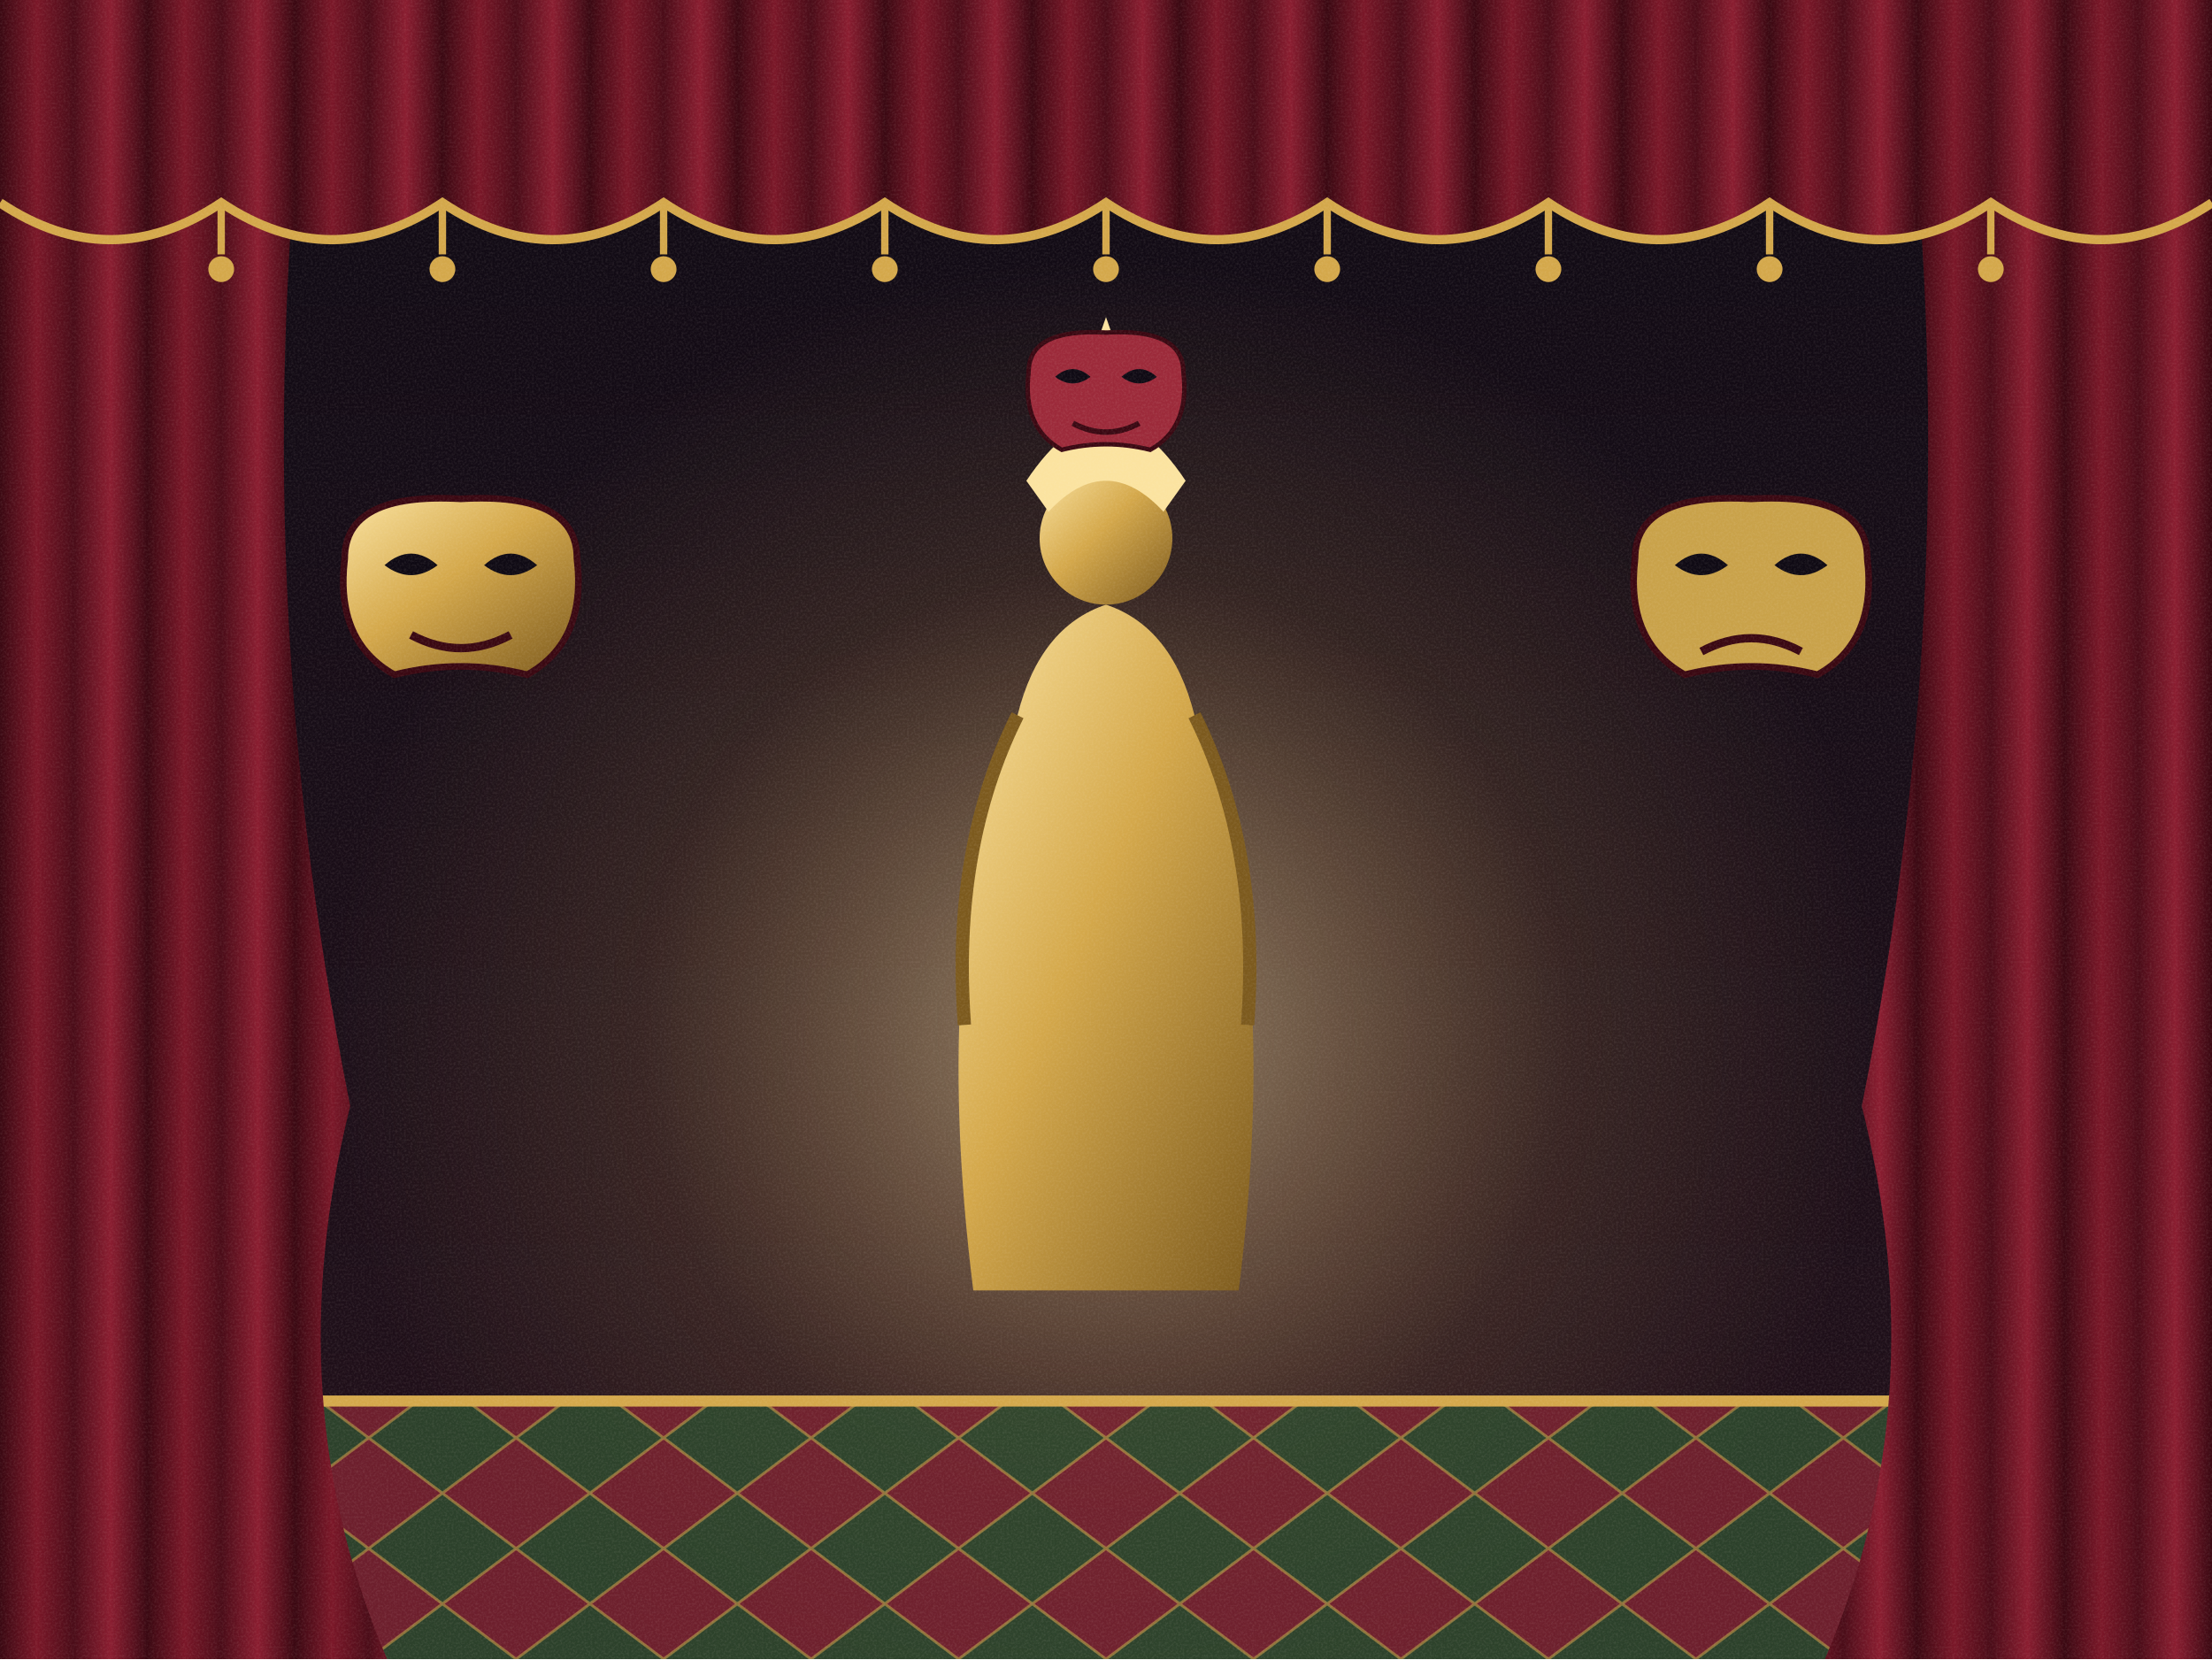
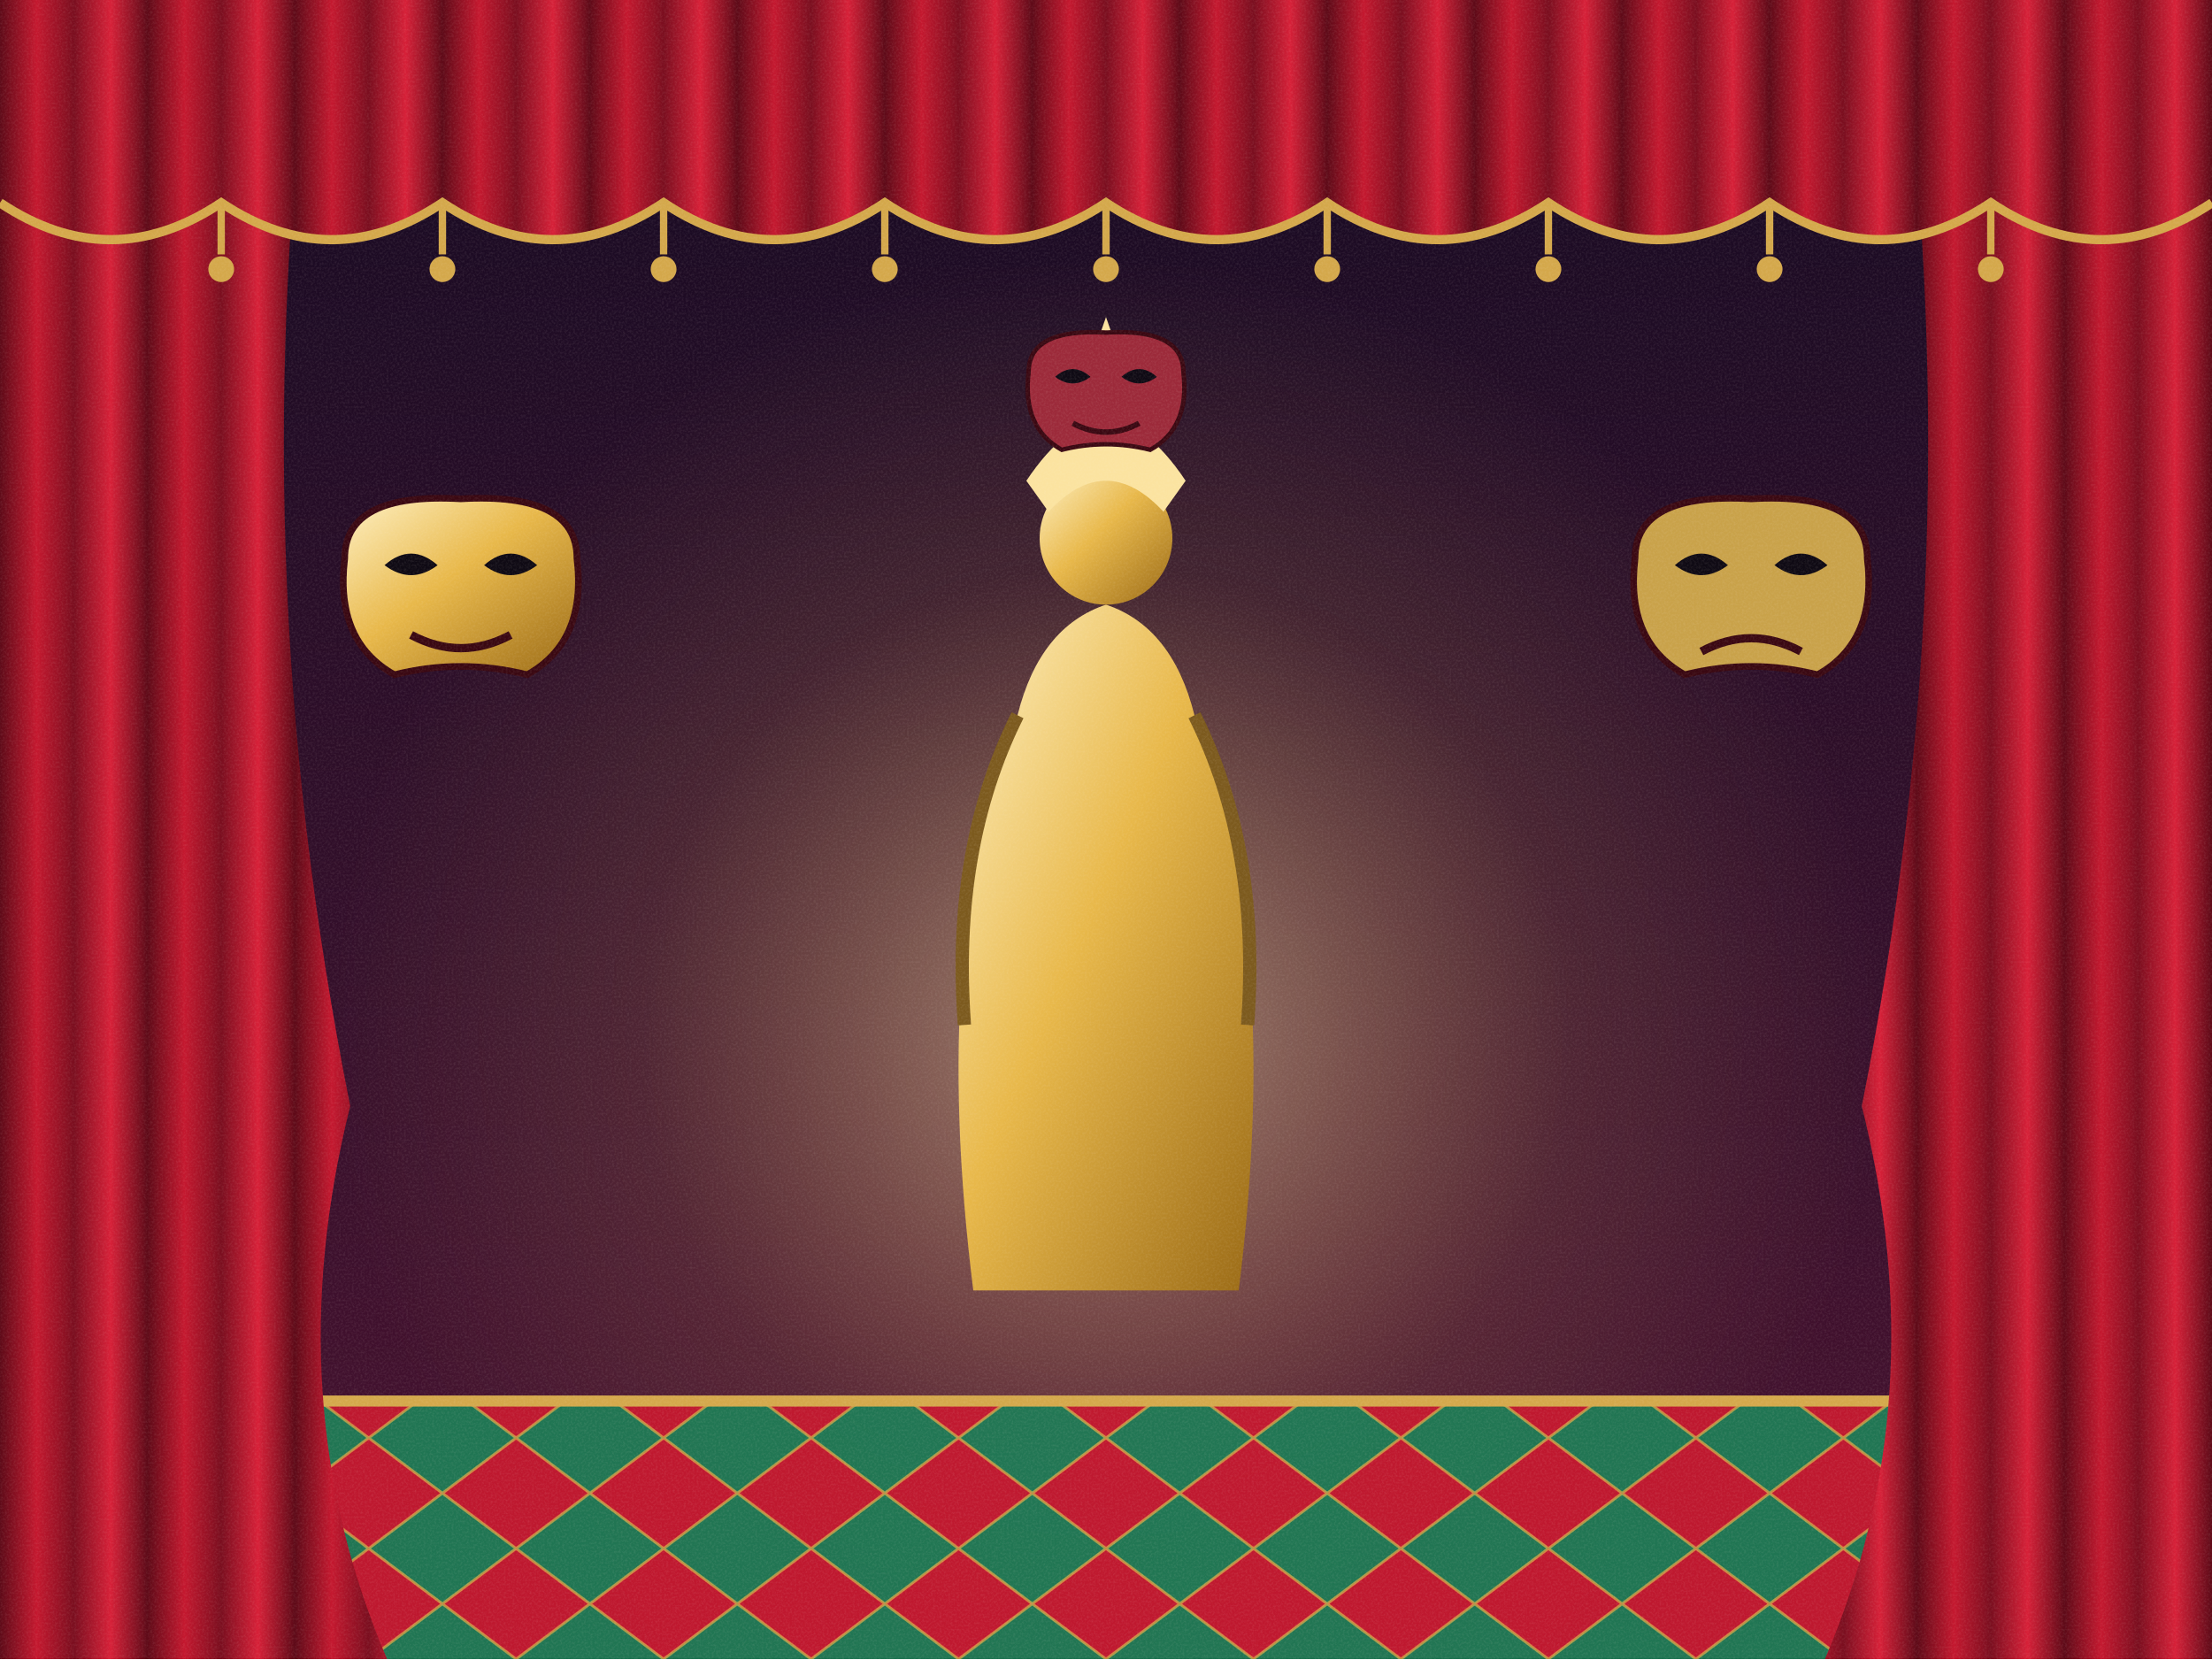
<svg xmlns="http://www.w3.org/2000/svg" viewBox="0 0 1200 900" width="1200" height="900" role="img" aria-labelledby="t d">
  <defs>
    <linearGradient id="velvet" x1="0" y1="0" x2="1" y2="0">
-       <stop offset="0" stop-color="#3A0812" />
-       <stop offset=".25" stop-color="#7A1728" />
-       <stop offset=".5" stop-color="#4A0C18" />
-       <stop offset=".75" stop-color="#8A1D30" />
-       <stop offset="1" stop-color="#3A0812" />
+       <stop offset="0" stop-color="#5E0A18" />
+       <stop offset=".25" stop-color="#C4182F" />
+       <stop offset=".5" stop-color="#7A0E1F" />
+       <stop offset=".75" stop-color="#D62038" />
+       <stop offset="1" stop-color="#5E0A18" />
    </linearGradient>
    <pattern id="fold" width="80" height="900" patternUnits="userSpaceOnUse">
      <rect width="80" height="900" fill="url(#velvet)" />
    </pattern>
    <linearGradient id="gold" x1="0" y1="0" x2="1" y2="1">
-       <stop offset="0" stop-color="#FBE3A0" />
-       <stop offset=".45" stop-color="#D4A84B" />
-       <stop offset="1" stop-color="#7C5A1E" />
+       <stop offset="0" stop-color="#FFF1C4" />
+       <stop offset=".45" stop-color="#E8B84A" />
+       <stop offset="1" stop-color="#9A6A16" />
    </linearGradient>
    <radialGradient id="spot" cx="600" cy="560" r="420" gradientUnits="userSpaceOnUse">
      <stop offset="0" stop-color="#FFE7B0" stop-opacity=".55" />
      <stop offset=".6" stop-color="#FFC56E" stop-opacity=".12" />
      <stop offset="1" stop-color="#FFC56E" stop-opacity="0" />
    </radialGradient>
    <linearGradient id="back" x1="0" y1="0" x2="0" y2="1">
-       <stop offset="0" stop-color="#0F0A14" />
-       <stop offset="1" stop-color="#22101A" />
+       <stop offset="0" stop-color="#150A22" />
+       <stop offset="1" stop-color="#4A1230" />
    </linearGradient>
    <pattern id="harl" width="80" height="60" patternUnits="userSpaceOnUse">
-       <path d="M40 0L80 30L40 60L0 30Z" fill="#7A2230" />
-       <path d="M0 0L40 0L0 30Z M80 0L40 0L80 30Z M0 60L40 60L0 30Z M80 60L40 60L80 30Z" fill="#2E4A2E" />
-       <path d="M40 0L80 30L40 60L0 30Z" fill="none" stroke="#C9A24A" stroke-width="1.5" opacity=".7" />
+       <path d="M40 0L80 30L40 60L0 30Z" fill="#C4182F" />
+       <path d="M0 0L40 0L0 30Z M80 0L40 0L80 30Z M0 60L40 60L0 30Z M80 60L40 60L80 30Z" fill="#1E7A55" />
+       <path d="M40 0L80 30L40 60L0 30Z" fill="none" stroke="#E8B84A" stroke-width="1.5" opacity=".7" />
    </pattern>
    <filter id="grain" x="0" y="0" width="100%" height="100%">
      <feTurbulence type="fractalNoise" baseFrequency=".85" numOctaves="2" seed="5" stitchTiles="stitch" />
      <feColorMatrix values="0 0 0 0 1 0 0 0 0 .9 0 0 0 0 .8 0 0 0 .4 -.16" />
    </filter>
  </defs>
  <rect width="1200" height="900" fill="url(#back)" />
  <rect width="1200" height="900" fill="url(#spot)" />
  <g transform="translate(600 700) scale(1.2)">
    <path d="M-60 0Q-80 -160 -40 -260Q-30 -300 0 -310Q30 -300 40 -260Q80 -160 60 0Z" fill="url(#gold)" />
    <path d="M-40 -260Q-70 -200 -64 -120M40 -260Q70 -200 64 -120" fill="none" stroke="#7C5A1E" stroke-width="6" />
    <circle cx="0" cy="-340" r="30" fill="url(#gold)" />
    <path d="M-36 -366Q0 -420 36 -366L26 -352Q0 -380 -26 -352Z" fill="#FBE3A0" />
    <path d="M-14 -400L0 -440L14 -400" fill="#FBE3A0" />
  </g>
  <g transform="translate(250 330) scale(0.9)">
    <path d="M-70 -30Q-70 -70 0 -66Q70 -70 70 -30Q76 20 40 40Q0 30 -40 40Q-76 20 -70 -30Z" fill="url(#gold)" stroke="#3A0812" stroke-width="4" />
    <path d="M-46 -26Q-30 -40 -14 -26Q-30 -14 -46 -26ZM14 -26Q30 -40 46 -26Q30 -14 14 -26Z" fill="#0F0A14" />
    <path d="M-30 -4Q0 12 30 -4" fill="none" stroke="#3A0812" stroke-width="5" transform="translate(0 20)" />
  </g>
  <g transform="translate(950 330) scale(0.9)">
    <path d="M-70 -30Q-70 -70 0 -66Q70 -70 70 -30Q76 20 40 40Q0 30 -40 40Q-76 20 -70 -30Z" fill="#C9A24A" stroke="#3A0812" stroke-width="4" />
    <path d="M-46 -26Q-30 -40 -14 -26Q-30 -14 -46 -26ZM14 -26Q30 -40 46 -26Q30 -14 14 -26Z" fill="#0F0A14" />
    <path d="M-30 6Q0 -10 30 6" fill="none" stroke="#3A0812" stroke-width="5" transform="translate(0 20)" />
  </g>
  <g transform="translate(600 220) scale(0.6)">
    <path d="M-70 -30Q-70 -70 0 -66Q70 -70 70 -30Q76 20 40 40Q0 30 -40 40Q-76 20 -70 -30Z" fill="#9C2A3A" stroke="#3A0812" stroke-width="4" />
    <path d="M-46 -26Q-30 -40 -14 -26Q-30 -14 -46 -26ZM14 -26Q30 -40 46 -26Q30 -14 14 -26Z" fill="#0F0A14" />
    <path d="M-30 -4Q0 12 30 -4" fill="none" stroke="#3A0812" stroke-width="5" transform="translate(0 20)" />
  </g>
-   <path d="M0 760H1200V900H0Z" fill="url(#harl)" opacity=".85" />
+   <path d="M0 760H1200V900H0Z" fill="url(#harl)" opacity=".95" />
  <path d="M0 760H1200" stroke="#D4A84B" stroke-width="6" />
  <path d="M0 0H170Q130 300 190 600Q150 760 210 900H0Z" fill="url(#fold)" />
  <path d="M1200 0H1030Q1070 300 1010 600Q1050 760 990 900H1200Z" fill="url(#fold)" />
  <path d="M0 0H1200V110Q1140 150 1080 110Q1020 150 960 110Q900 150 840 110Q780 150 720 110Q660 150 600 110Q540 150 480 110Q420 150 360 110Q300 150 240 110Q180 150 120 110Q60 150 0 110V0Z" fill="url(#fold)" />
  <path d="M0 110Q60 150 120 110Q180 150 240 110Q300 150 360 110Q420 150 480 110Q540 150 600 110Q660 150 720 110Q780 150 840 110Q900 150 960 110Q1020 150 1080 110Q1140 150 1200 110" fill="none" stroke="#D4A84B" stroke-width="5" />
  <path d="M120 112v26" stroke="#D4A84B" stroke-width="4" />
  <circle cx="120" cy="146" r="7" fill="#D4A84B" />
  <path d="M240 112v26" stroke="#D4A84B" stroke-width="4" />
  <circle cx="240" cy="146" r="7" fill="#D4A84B" />
  <path d="M360 112v26" stroke="#D4A84B" stroke-width="4" />
  <circle cx="360" cy="146" r="7" fill="#D4A84B" />
  <path d="M480 112v26" stroke="#D4A84B" stroke-width="4" />
  <circle cx="480" cy="146" r="7" fill="#D4A84B" />
  <path d="M600 112v26" stroke="#D4A84B" stroke-width="4" />
  <circle cx="600" cy="146" r="7" fill="#D4A84B" />
  <path d="M720 112v26" stroke="#D4A84B" stroke-width="4" />
  <circle cx="720" cy="146" r="7" fill="#D4A84B" />
  <path d="M840 112v26" stroke="#D4A84B" stroke-width="4" />
  <circle cx="840" cy="146" r="7" fill="#D4A84B" />
  <path d="M960 112v26" stroke="#D4A84B" stroke-width="4" />
  <circle cx="960" cy="146" r="7" fill="#D4A84B" />
  <path d="M1080 112v26" stroke="#D4A84B" stroke-width="4" />
  <circle cx="1080" cy="146" r="7" fill="#D4A84B" />
  <rect width="1200" height="900" filter="url(#grain)" opacity=".45" />
</svg>
